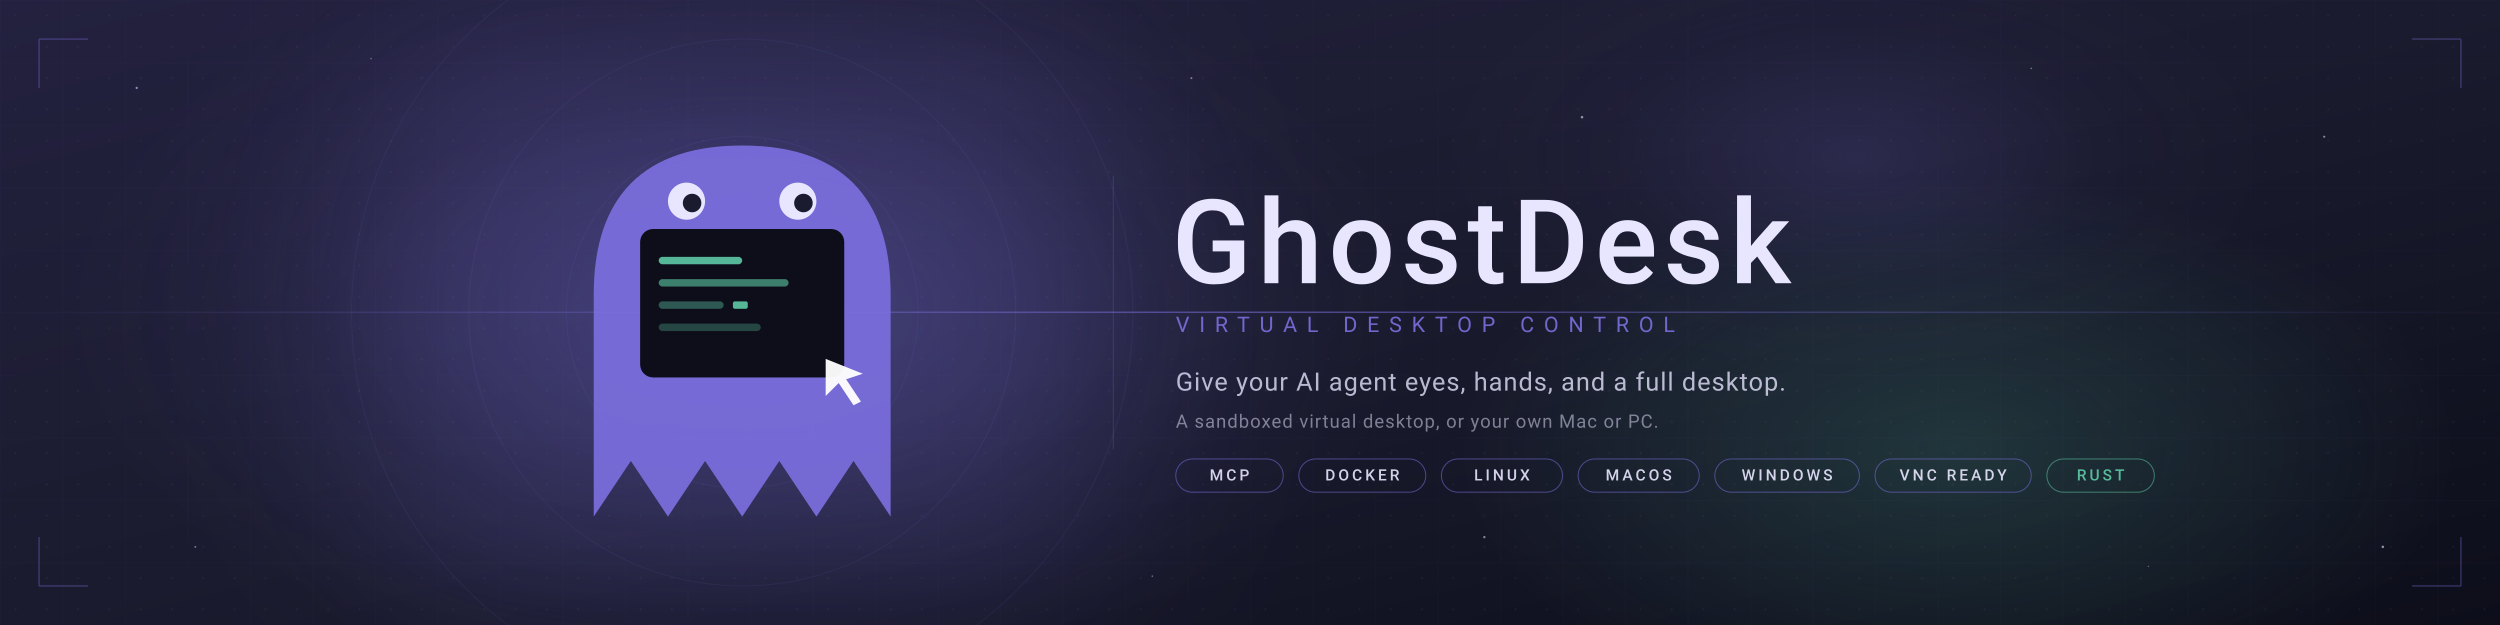
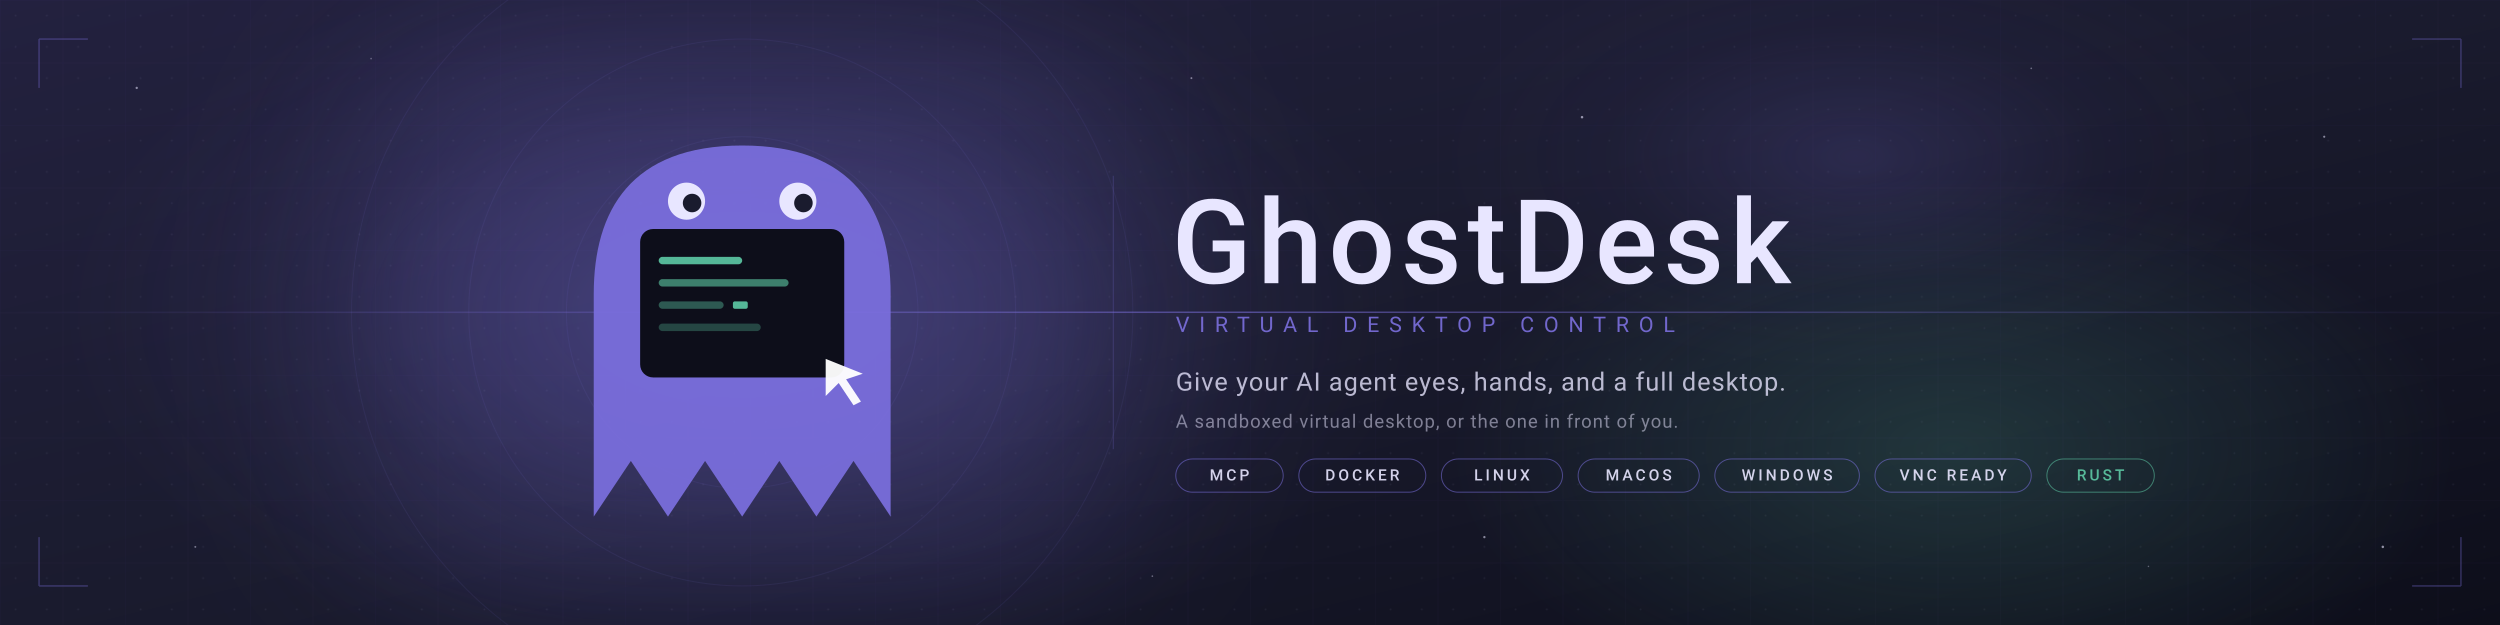
<svg xmlns="http://www.w3.org/2000/svg" viewBox="0 0 2560 640" preserveAspectRatio="xMidYMid slice">
  <defs>
    <linearGradient id="bgGrad" x1="0%" y1="0%" x2="100%" y2="100%">
      <stop offset="0%" stop-color="#23213F" />
      <stop offset="50%" stop-color="#1A1B2E" />
      <stop offset="100%" stop-color="#0D0E1A" />
    </linearGradient>
    <radialGradient id="haloLeft" cx="50%" cy="50%" r="50%">
      <stop offset="0%" stop-color="#7B6FDE" stop-opacity="0.32" />
      <stop offset="60%" stop-color="#7B6FDE" stop-opacity="0.06" />
      <stop offset="100%" stop-color="#7B6FDE" stop-opacity="0" />
    </radialGradient>
    <radialGradient id="haloRight" cx="50%" cy="50%" r="50%">
      <stop offset="0%" stop-color="#5DCAA5" stop-opacity="0.18" />
      <stop offset="100%" stop-color="#5DCAA5" stop-opacity="0" />
    </radialGradient>
    <linearGradient id="horizonGrad" x1="0%" y1="0%" x2="100%" y2="0%">
      <stop offset="0%" stop-color="#7B6FDE" stop-opacity="0" />
      <stop offset="50%" stop-color="#7B6FDE" stop-opacity="0.55" />
      <stop offset="100%" stop-color="#7B6FDE" stop-opacity="0" />
    </linearGradient>
    <pattern id="grid" x="0" y="0" width="64" height="64" patternUnits="userSpaceOnUse">
      <path d="M 64 0 L 0 0 0 64" fill="none" stroke="#7B6FDE" stroke-opacity="0.05" stroke-width="1" />
    </pattern>
    <pattern id="dots" x="0" y="0" width="32" height="32" patternUnits="userSpaceOnUse">
      <circle cx="16" cy="16" r="1" fill="#E8E6FF" fill-opacity="0.06" />
    </pattern>
    <filter id="bigBlur" x="-50%" y="-50%" width="200%" height="200%">
      <feGaussianBlur stdDeviation="50" />
    </filter>
  </defs>
  <rect width="2560" height="640" fill="url(#bgGrad)" />
  <rect width="2560" height="640" fill="url(#grid)" />
  <rect width="2560" height="640" fill="url(#dots)" />
  <ellipse cx="760" cy="320" rx="700" ry="380" fill="url(#haloLeft)" />
  <ellipse cx="2000" cy="460" rx="520" ry="280" fill="url(#haloRight)" />
  <ellipse cx="1900" cy="160" rx="420" ry="220" fill="url(#haloLeft)" opacity="0.55" />
  <rect x="0" y="319" width="2560" height="1.5" fill="url(#horizonGrad)" />
  <g fill="none" stroke="#7B6FDE" stroke-opacity="0.09">
    <circle cx="760" cy="320" r="180" />
    <circle cx="760" cy="320" r="280" />
    <circle cx="760" cy="320" r="400" />
  </g>
  <g fill="#E8E6FF">
    <circle cx="140" cy="90" r="1.2" opacity="0.55" />
    <circle cx="380" cy="60" r="0.9" opacity="0.35" />
    <circle cx="1220" cy="80" r="1.0" opacity="0.5" />
    <circle cx="1620" cy="120" r="1.3" opacity="0.6" />
    <circle cx="2080" cy="70" r="0.9" opacity="0.4" />
    <circle cx="2380" cy="140" r="1.1" opacity="0.55" />
    <circle cx="200" cy="560" r="1.0" opacity="0.45" />
    <circle cx="1180" cy="590" r="0.9" opacity="0.4" />
    <circle cx="1520" cy="550" r="1.2" opacity="0.55" />
    <circle cx="2200" cy="580" r="0.8" opacity="0.35" />
    <circle cx="2440" cy="560" r="1.3" opacity="0.6" />
  </g>
  <g transform="translate(760 320) scale(1.9)">
    <ellipse cx="0" cy="0" rx="220" ry="220" fill="#7B6FDE" opacity="0.18" filter="url(#bigBlur)" />
    <path d="       M -80 110       L -80 -10       C -80 -55, -60 -90, 0 -90       C 60 -90, 80 -55, 80 -10       L 80 110       L 60 80       L 40 110       L 20 80       L 0 110       L -20 80       L -40 110       L -60 80       Z     " fill="#7B6FDE" opacity="0.92" />
    <rect x="-55" y="-45" width="110" height="80" rx="7" fill="#0D0E1A" />
    <rect x="-45" y="-30" width="45" height="4" rx="2" fill="#5DCAA5" opacity="0.9" />
    <rect x="-45" y="-18" width="70" height="4" rx="2" fill="#5DCAA5" opacity="0.6" />
    <rect x="-45" y="-6" width="35" height="4" rx="2" fill="#5DCAA5" opacity="0.4" />
    <rect x="-5" y="-6" width="8" height="4" rx="1" fill="#5DCAA5" opacity="0.9" />
    <rect x="-45" y="6" width="55" height="4" rx="2" fill="#5DCAA5" opacity="0.3" />
    <circle cx="-30" cy="-60" r="10" fill="#E8E6FF" />
    <circle cx="30" cy="-60" r="10" fill="#E8E6FF" />
    <circle cx="-27" cy="-59" r="5" fill="#1A1B2E" />
    <circle cx="33" cy="-59" r="5" fill="#1A1B2E" />
    <path d="M 45 25 L 45 45 L 52 38 L 60 50 L 64 48 L 56 36 L 65 33 Z" fill="#FFFFFF" opacity="0.95" />
  </g>
  <line x1="1140" y1="180" x2="1140" y2="460" stroke="#7B6FDE" stroke-opacity="0.25" stroke-width="1" />
  <g font-family="'Helvetica Neue', 'Segoe UI', Roboto, sans-serif">
    <text x="1200" y="290" font-size="120" font-weight="500" fill="#E8E6FF" letter-spacing="6">GhostDesk</text>
    <text x="1204" y="340" font-size="22" font-weight="400" fill="#7B6FDE" opacity="0.9" letter-spacing="10">VIRTUAL  DESKTOP  CONTROL</text>
    <text x="1204" y="400" font-size="26" font-weight="400" fill="#E8E6FF" opacity="0.78" letter-spacing="1">Give your AI agent eyes, hands, and a full desktop.</text>
-     <text x="1204" y="438" font-size="19" font-weight="400" fill="#E8E6FF" opacity="0.5" letter-spacing="1">A sandboxed virtual desktop, or your own Mac or PC.</text>
+     <text x="1204" y="438" font-size="19" font-weight="400" fill="#E8E6FF" opacity="0.5" letter-spacing="1">A sandboxed virtual desktop, or the one in front of you.</text>
    <g font-size="16" font-weight="500" letter-spacing="3" fill="#E8E6FF">
      <g transform="translate(1204 470)">
        <rect x="0" y="0" width="110" height="34" rx="17" fill="none" stroke="#7B6FDE" stroke-opacity="0.55" />
        <text x="55" y="22" text-anchor="middle" opacity="0.9">MCP</text>
        <rect x="126" y="0" width="130" height="34" rx="17" fill="none" stroke="#7B6FDE" stroke-opacity="0.55" />
        <text x="191" y="22" text-anchor="middle" opacity="0.9">DOCKER</text>
        <rect x="272" y="0" width="124" height="34" rx="17" fill="none" stroke="#7B6FDE" stroke-opacity="0.55" />
        <text x="334" y="22" text-anchor="middle" opacity="0.9">LINUX</text>
        <rect x="412" y="0" width="124" height="34" rx="17" fill="none" stroke="#7B6FDE" stroke-opacity="0.55" />
        <text x="474" y="22" text-anchor="middle" opacity="0.9">MACOS</text>
        <rect x="552" y="0" width="148" height="34" rx="17" fill="none" stroke="#7B6FDE" stroke-opacity="0.55" />
        <text x="626" y="22" text-anchor="middle" opacity="0.9">WINDOWS</text>
        <rect x="716" y="0" width="160" height="34" rx="17" fill="none" stroke="#7B6FDE" stroke-opacity="0.55" />
        <text x="796" y="22" text-anchor="middle" opacity="0.9">VNC  READY</text>
        <rect x="892" y="0" width="110" height="34" rx="17" fill="none" stroke="#5DCAA5" stroke-opacity="0.55" />
        <text x="947" y="22" text-anchor="middle" opacity="0.9" fill="#5DCAA5">RUST</text>
      </g>
    </g>
  </g>
  <g stroke="#7B6FDE" stroke-opacity="0.35" stroke-width="1.5" fill="none">
    <path d="M 40 40 L 40 90 M 40 40 L 90 40" />
    <path d="M 2520 40 L 2520 90 M 2520 40 L 2470 40" />
    <path d="M 40 600 L 40 550 M 40 600 L 90 600" />
    <path d="M 2520 600 L 2520 550 M 2520 600 L 2470 600" />
  </g>
</svg>
